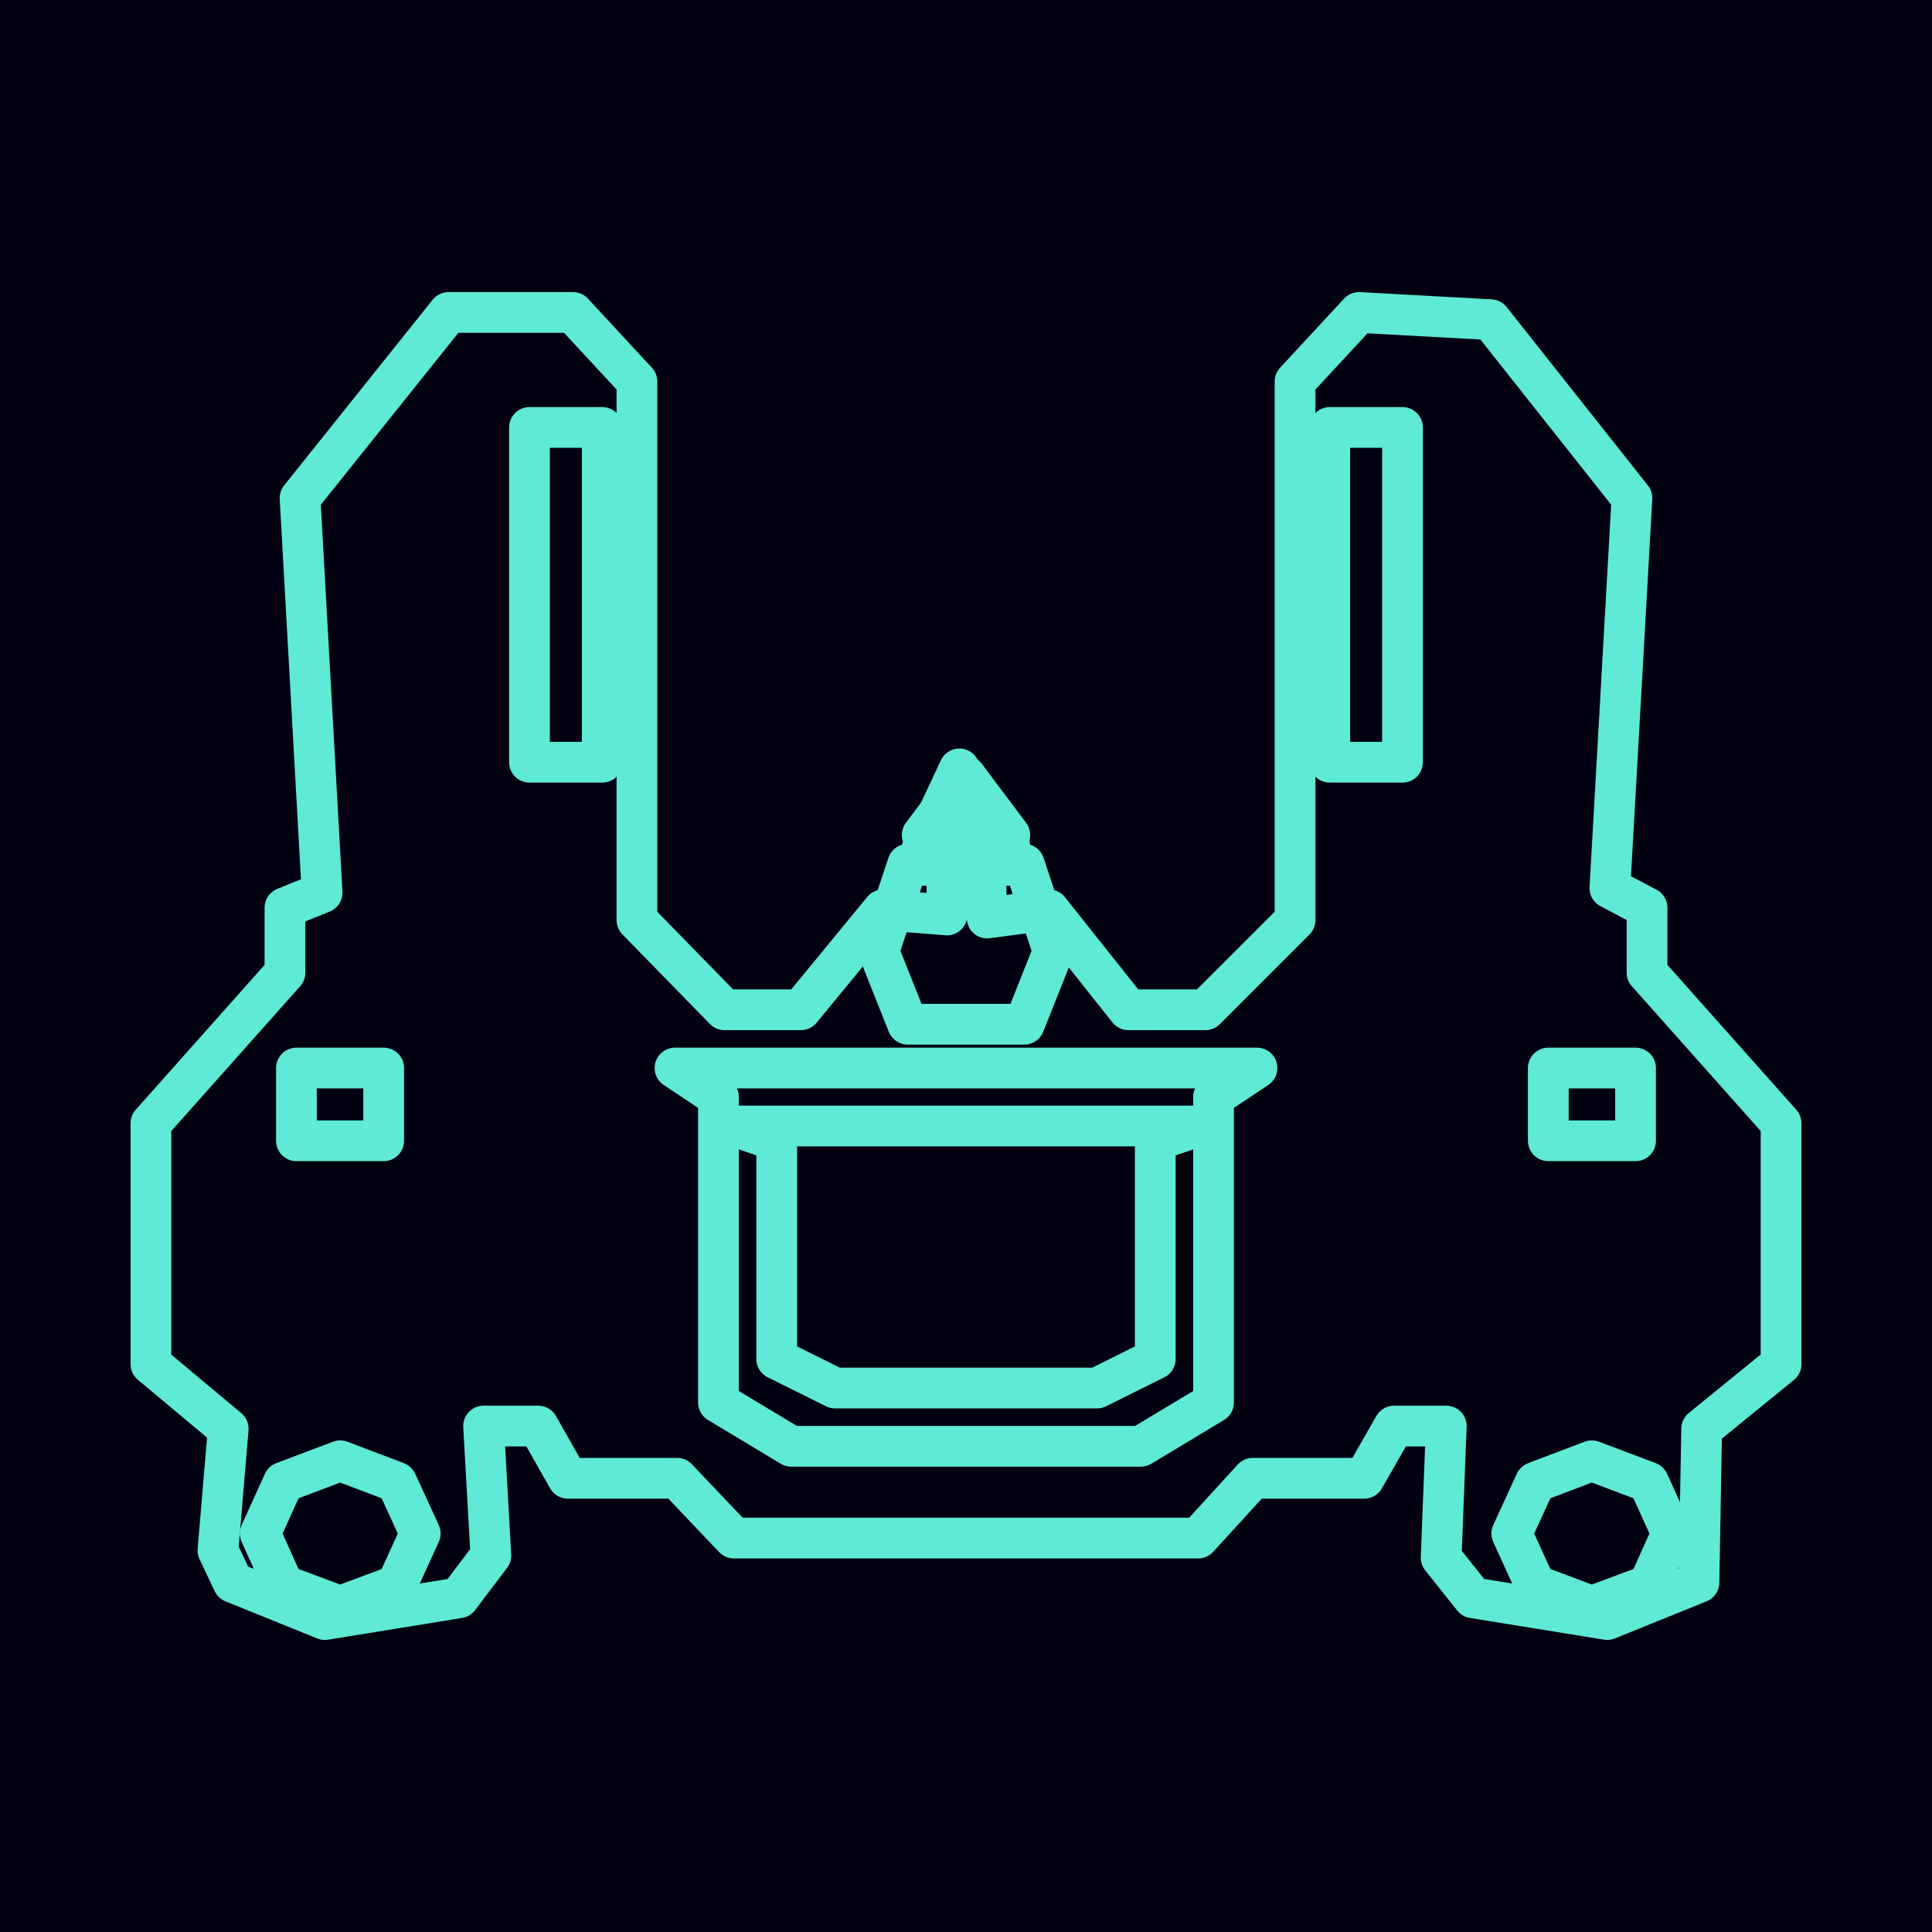
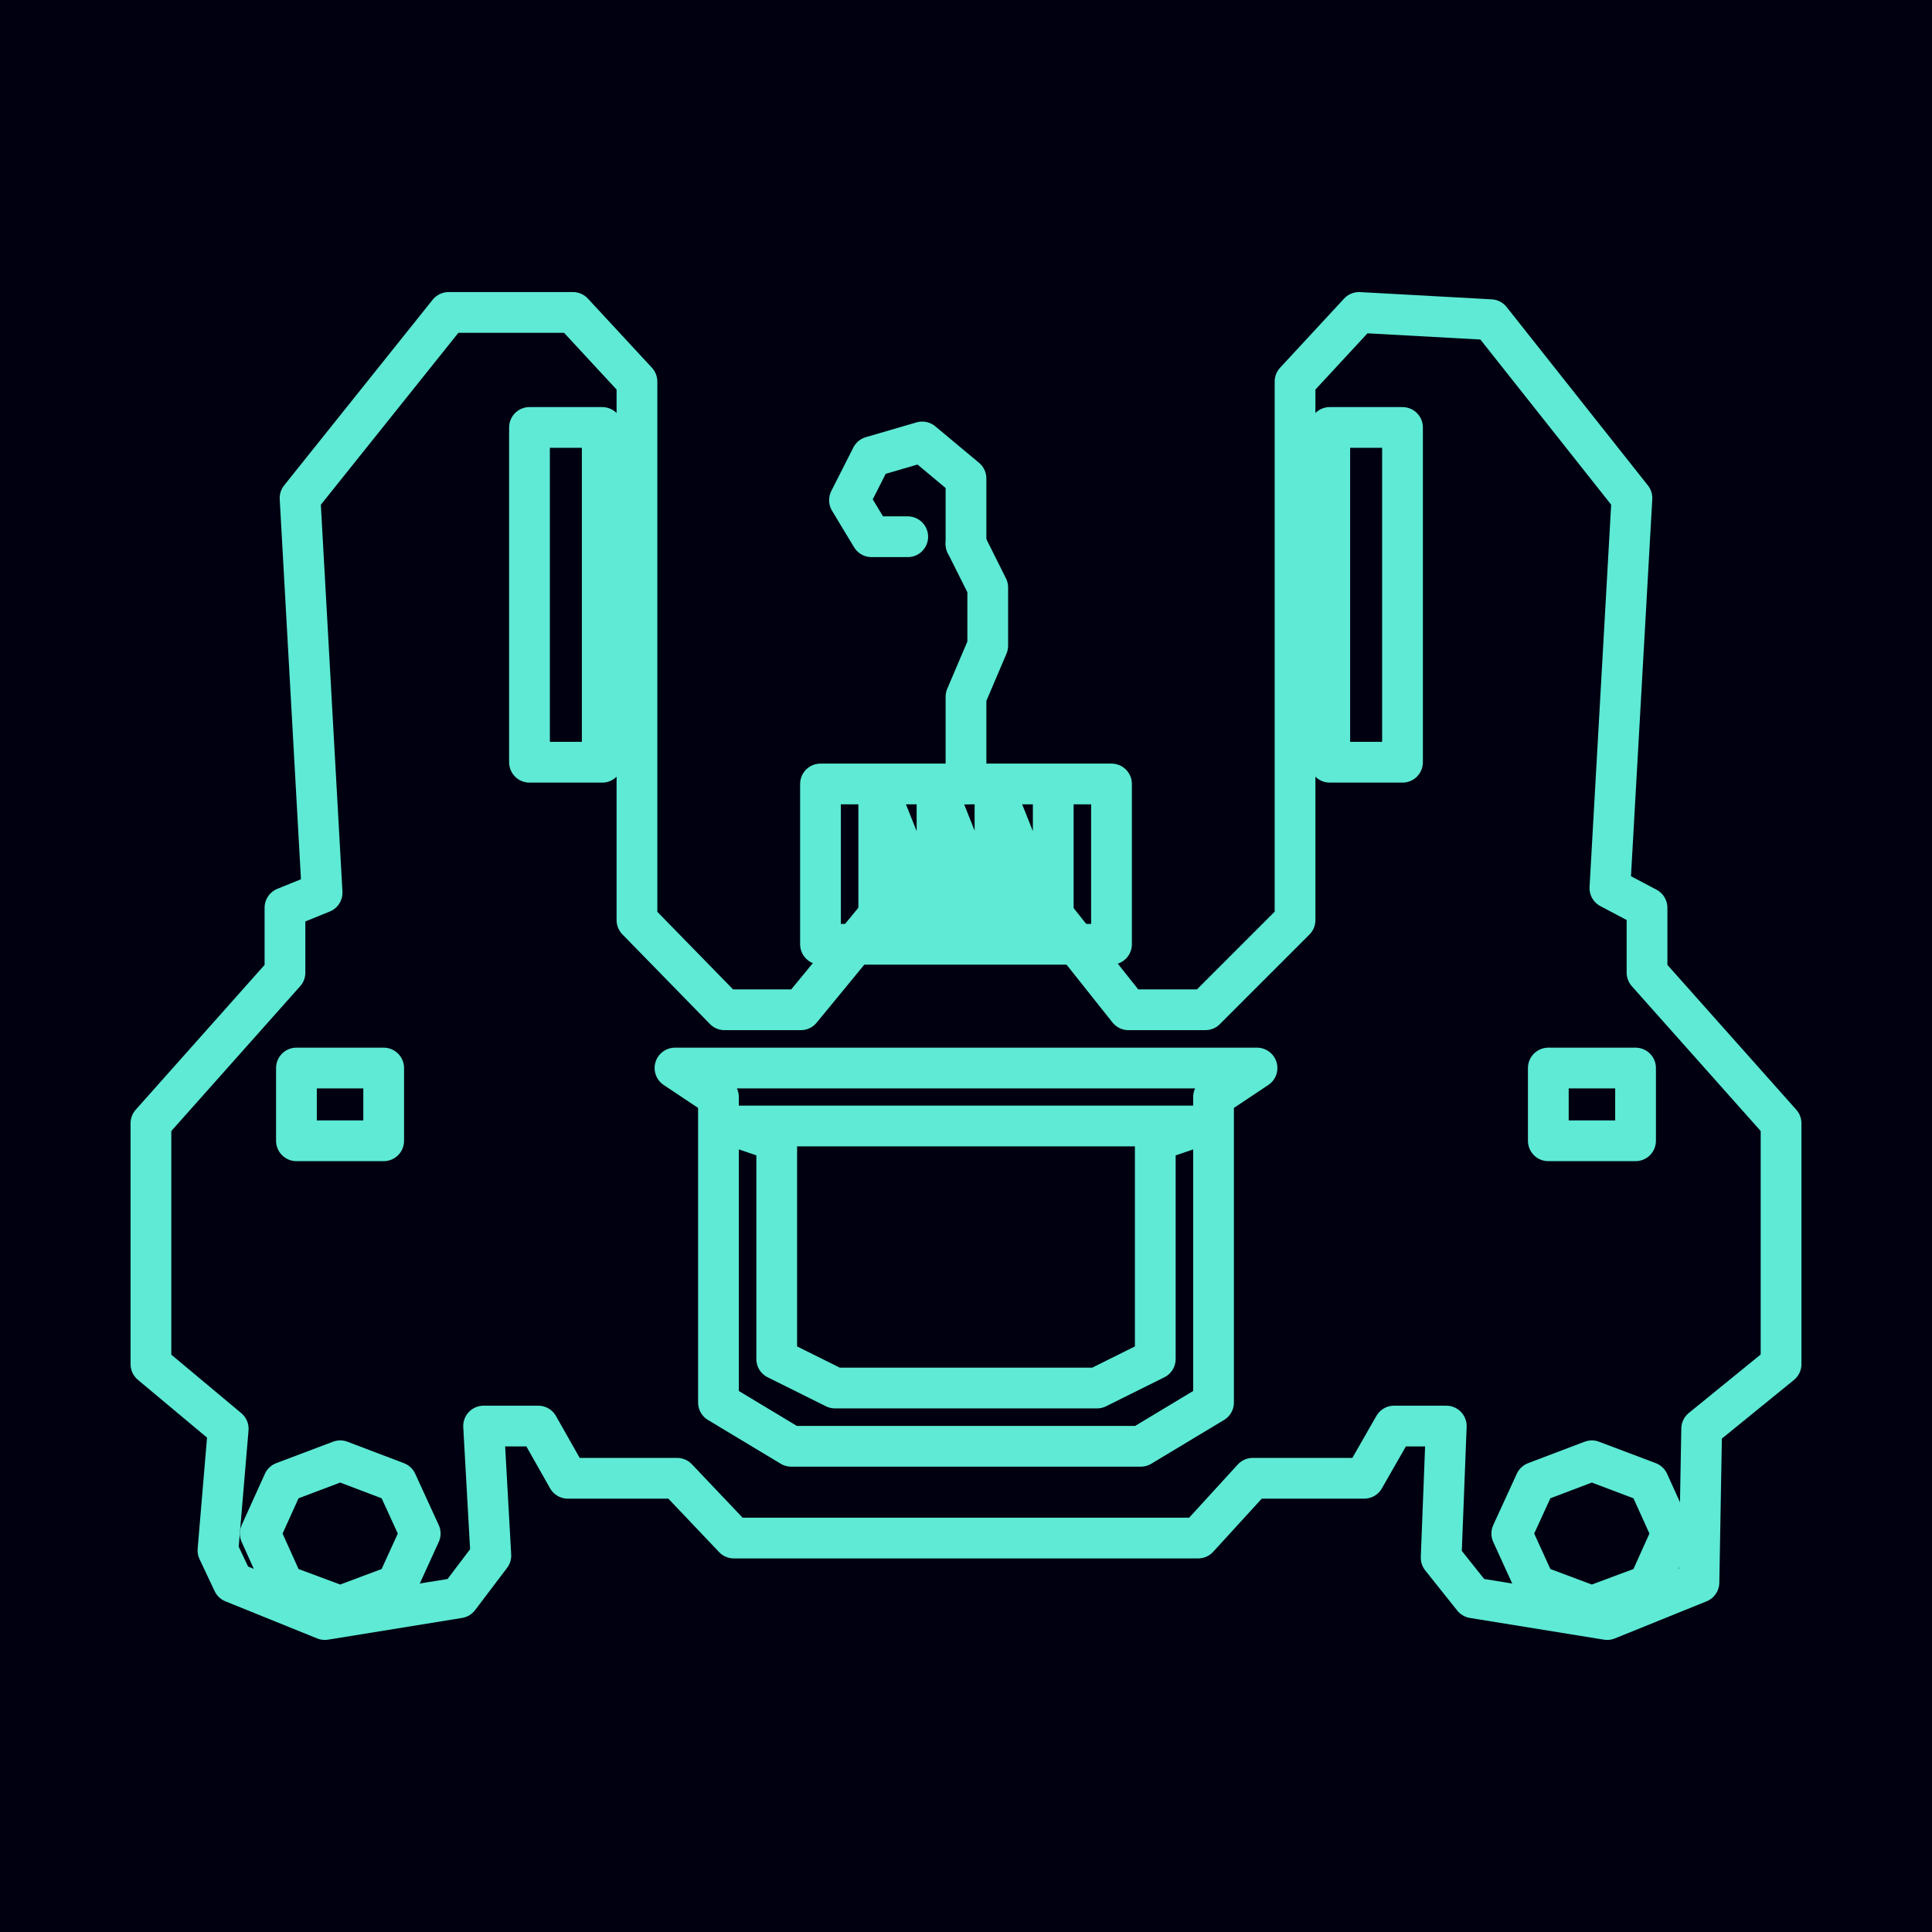
<svg xmlns="http://www.w3.org/2000/svg" viewBox="0 0 64 64" width="64" height="64" role="img" aria-label="hauler cargo-yoke">
  <rect width="64" height="64" fill="#000011" />
  <g fill="none" stroke="#5EEAD4" stroke-width="1.35" stroke-linecap="round" stroke-linejoin="round">
-     <path d="M14.86 10.35 L18.98 10.35 L21.1 12.64 L21.1 30.48 L24 33.45 L26.53 33.45 L29.25 30.14 L31.37 30.31 L31.37 28.67 L30.65 28.67 L30.55 28.09 L31.78 25.47 L33.45 28.02 L33.35 28.67 L32.63 28.67 L32.7 30.41 L34.75 30.14 L37.38 33.45 L39.93 33.45 L42.9 30.48 L42.9 12.64 L45.02 10.35 L49.38 10.59 L54.06 16.5 L53.33 29.42 L54.56 30.07 L54.56 32.22 L59 37.21 L59 45.19 L56.37 47.33 L56.28 52.42 L53.24 53.65 L48.8 52.93 L47.74 51.6 L47.91 47.24 L46.18 47.24 L45.19 48.97 L41.5 48.97 L39.69 50.95 L24.31 50.95 L22.43 48.97 L18.81 48.97 L17.83 47.24 L16.02 47.24 L16.26 51.53 L15.2 52.93 L10.76 53.65 L7.72 52.42 L7.22 51.36 L7.56 47.33 L5 45.19 L5 37.21 L9.44 32.22 L9.44 30.07 L10.67 29.57 L9.94 16.5 Z" />
+     <path d="M14.86 10.35 L18.98 10.35 L21.1 12.64 L21.1 30.48 L24 33.45 L26.53 33.45 L29.25 30.14 L34.75 30.14 L37.38 33.45 L39.93 33.45 L42.9 30.48 L42.9 12.64 L45.02 10.35 L49.38 10.59 L54.06 16.5 L53.33 29.42 L54.56 30.07 L54.56 32.22 L59 37.21 L59 45.19 L56.37 47.33 L56.28 52.42 L53.24 53.65 L48.8 52.93 L47.74 51.6 L47.91 47.24 L46.18 47.24 L45.19 48.97 L41.5 48.97 L39.69 50.95 L24.31 50.95 L22.43 48.97 L18.81 48.97 L17.83 47.24 L16.02 47.24 L16.26 51.53 L15.2 52.93 L10.76 53.65 L7.72 52.42 L7.22 51.36 L7.56 47.33 L5 45.19 L5 37.21 L9.44 32.22 L9.44 30.07 L10.67 29.57 L9.94 16.5 Z" />
    <path d="M23.8 36.34 L22.36 35.38 L41.64 35.38 L40.2 36.34 L40.2 46.46 L37.79 47.91 L26.21 47.91 L23.8 46.46 Z" />
    <path d="M25.73 37.79 L24.29 37.3 L39.71 37.3 L38.27 37.79 L38.27 45.02 L36.34 45.98 L27.66 45.98 L25.73 45.02 Z" />
-     <path d="M29.11 31.52 L30.07 28.63 L33.93 28.63 L34.89 31.52 L33.93 33.93 L30.07 33.93 Z" />
-     <path d="M32 28.63 L32 25.73" />
-     <path d="M30.55 27.66 L32 25.73 L33.45 27.66" />
    <path d="M17.54 14.16 L19.95 14.16 L19.95 25.25 L17.54 25.25 Z" />
    <path d="M46.46 14.16 L44.05 14.16 L44.05 25.25 L46.46 25.25 Z" />
    <path d="M8.62 50.8 L9.39 49.1 L11.27 48.39 L13.14 49.1 L13.92 50.8 L13.14 52.51 L11.27 53.21 L9.39 52.51 Z" />
    <path d="M55.38 50.8 L54.61 49.1 L52.73 48.39 L50.86 49.1 L50.08 50.8 L50.86 52.51 L52.73 53.21 L54.61 52.51 Z" />
    <path d="M9.82 37.79 L9.82 35.38 L12.71 35.38 L12.71 37.79 Z" />
    <path d="M54.18 37.79 L54.18 35.38 L51.29 35.38 L51.29 37.79 Z" />
+     <path d="M27.18 31.28 L27.18 25.97 L36.82 25.97 L36.82 31.28 Z" />
+     <path d="M29.11 31.04 L29.11 26.21 L31.04 31.04 L31.04 26.21 L32.96 31.04 L32.96 26.21 L34.89 31.04 L34.89 26.21" />
+     <path d="M32 25.97 L32 23.08 L32.72 21.39 L32.72 19.46 L32 18.02" />
+     <path d="M32 18.02 L32 15.85 L30.55 14.64 L28.87 15.13 L28.14 16.57 L28.87 17.78 L30.07 17.78" />
  </g>
</svg>
